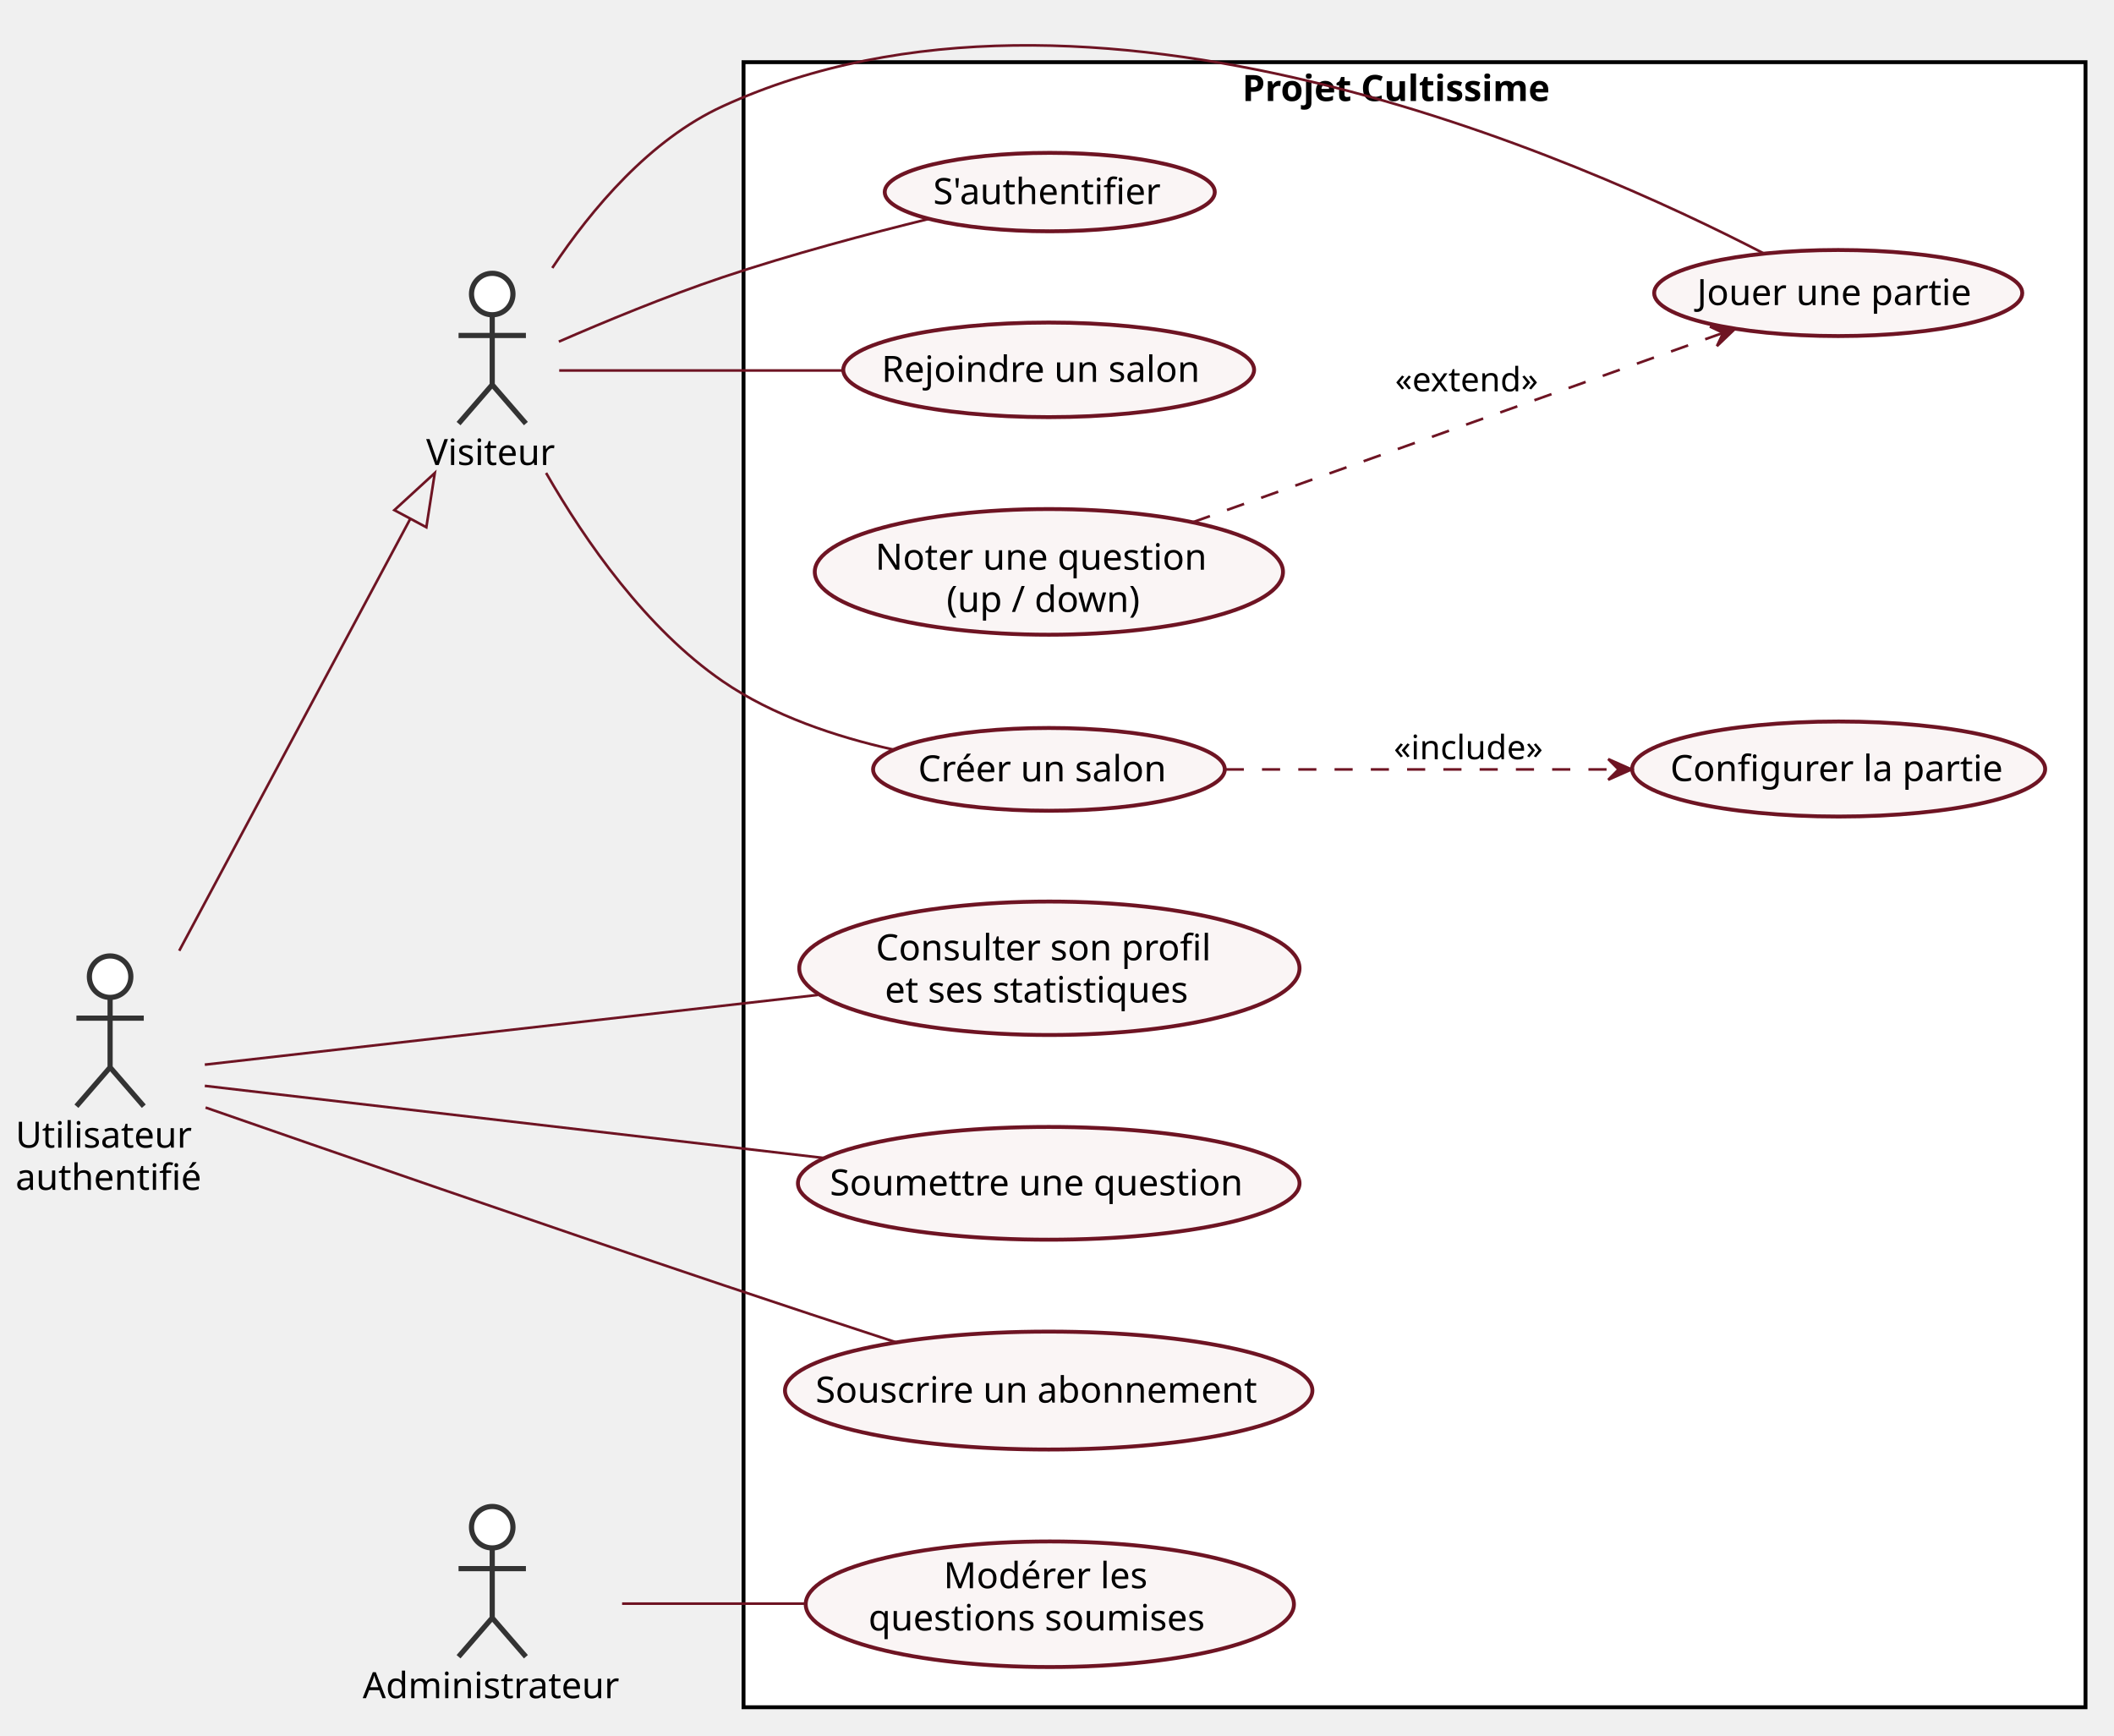
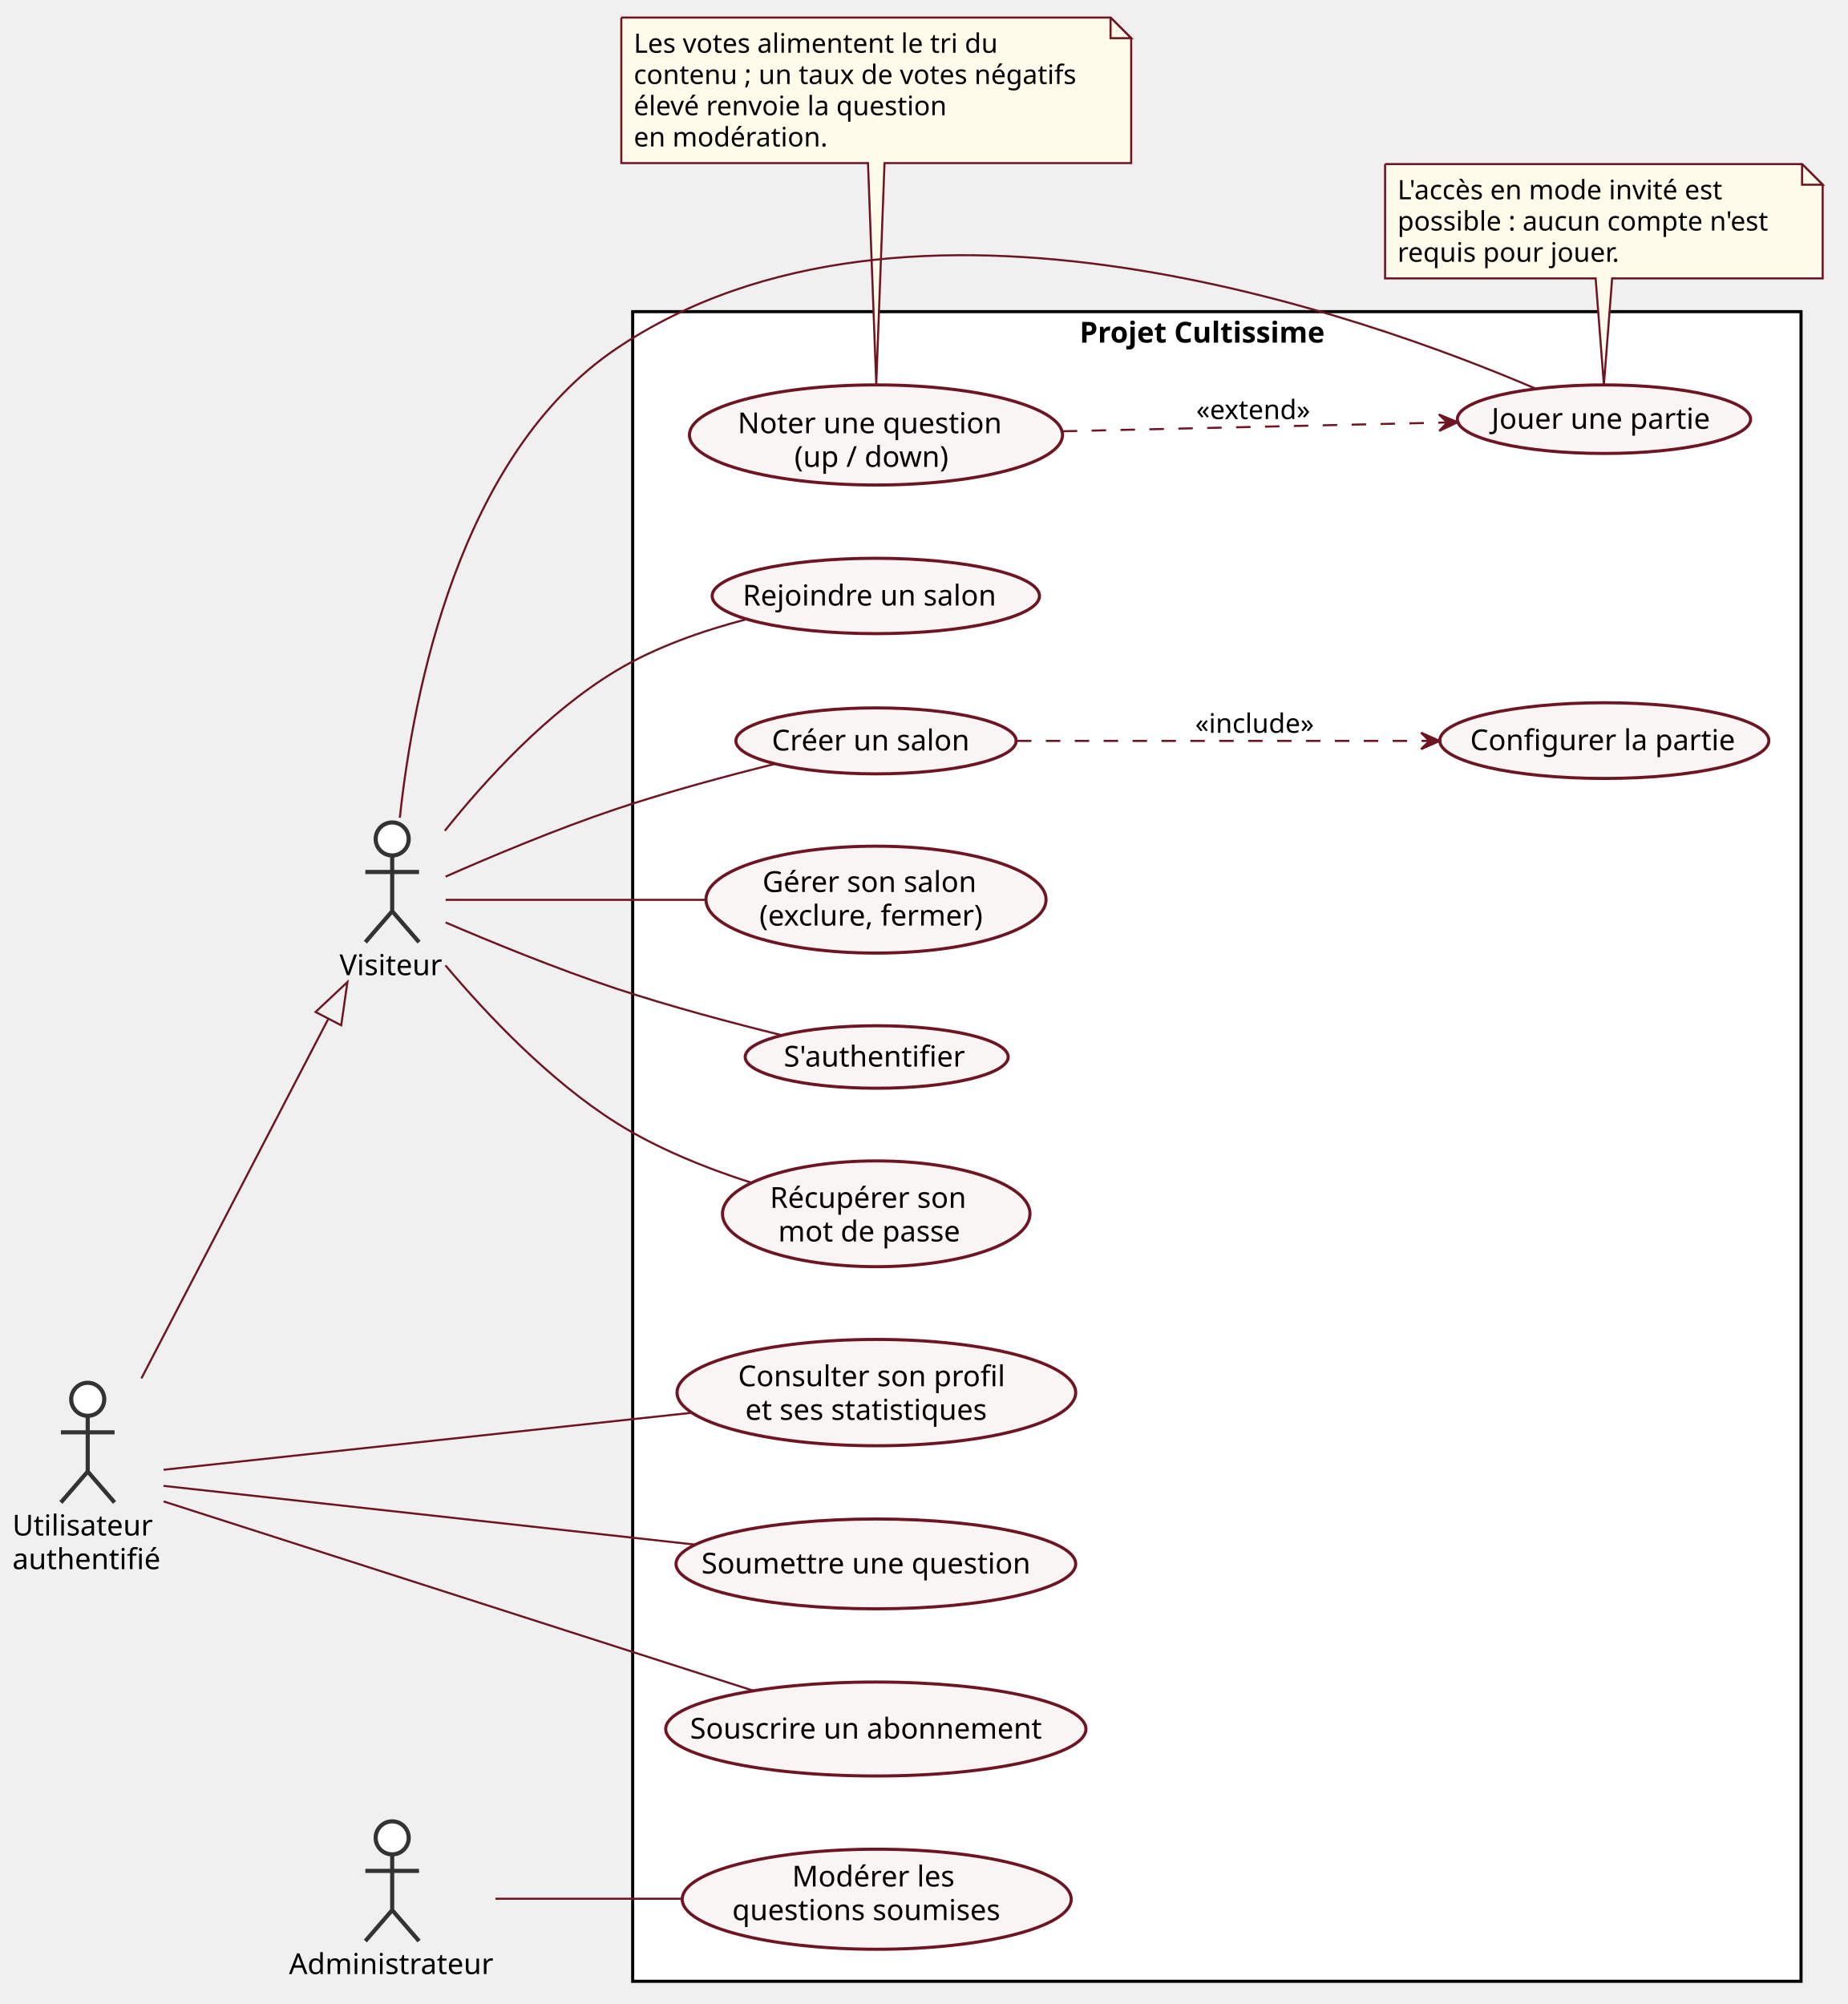
- <svg xmlns="http://www.w3.org/2000/svg" contentScriptType="application/ecmascript" contentStyleType="text/css" height="670px" preserveAspectRatio="none" style="width:816px;height:670px;" version="1.1" viewBox="0 0 816 670" width="816px" zoomAndPan="magnify">
+ <svg xmlns="http://www.w3.org/2000/svg" contentScriptType="application/ecmascript" contentStyleType="text/css" height="971px" preserveAspectRatio="none" style="width:895px;height:971px;" version="1.1" viewBox="0 0 895 971" width="895px" zoomAndPan="magnify">
  <defs />
  <g>
-     <rect fill="#FFFFFF" height="635" style="stroke: #000000; stroke-width: 1.5;" width="518" x="287" y="24" />
-     <text fill="#000000" font-family="sans-serif" font-size="14" font-weight="bold" lengthAdjust="spacingAndGlyphs" textLength="133" x="479.5" y="38.995">Projet Cultissime</text>
-     <ellipse cx="405.204" cy="74.141" fill="#FAF5F5" rx="63.704" ry="15.141" style="stroke: #6E1423; stroke-width: 1.5;" />
-     <text fill="#000000" font-family="sans-serif" font-size="14" lengthAdjust="spacingAndGlyphs" textLength="90" x="360.204" y="78.789">S'authentifier</text>
-     <ellipse cx="404.79" cy="142.758" fill="#FAF5F5" rx="79.29" ry="18.258" style="stroke: #6E1423; stroke-width: 1.5;" />
-     <text fill="#000000" font-family="sans-serif" font-size="14" lengthAdjust="spacingAndGlyphs" textLength="129" x="340.29" y="147.406">Rejoindre un salon</text>
-     <ellipse cx="404.886" cy="296.977" fill="#FAF5F5" rx="67.886" ry="15.977" style="stroke: #6E1423; stroke-width: 1.5;" />
-     <text fill="#000000" font-family="sans-serif" font-size="14" lengthAdjust="spacingAndGlyphs" textLength="101" x="354.386" y="301.626">Créer un salon</text>
-     <ellipse cx="709.713" cy="296.843" fill="#FAF5F5" rx="79.713" ry="18.343" style="stroke: #6E1423; stroke-width: 1.5;" />
-     <text fill="#000000" font-family="sans-serif" font-size="14" lengthAdjust="spacingAndGlyphs" textLength="130" x="644.713" y="301.491">Configurer la partie</text>
-     <ellipse cx="709.545" cy="113.109" fill="#FAF5F5" rx="71.045" ry="16.609" style="stroke: #6E1423; stroke-width: 1.5;" />
-     <text fill="#000000" font-family="sans-serif" font-size="14" lengthAdjust="spacingAndGlyphs" textLength="109" x="655.045" y="117.757">Jouer une partie</text>
-     <ellipse cx="404.867" cy="220.751" fill="#FAF5F5" rx="90.367" ry="24.251" style="stroke: #6E1423; stroke-width: 1.5;" />
-     <text fill="#000000" font-family="sans-serif" font-size="14" lengthAdjust="spacingAndGlyphs" textLength="134" x="337.867" y="219.909">Noter une question</text>
-     <text fill="#000000" font-family="sans-serif" font-size="14" lengthAdjust="spacingAndGlyphs" textLength="79" x="365.367" y="236.206">(up / down)</text>
-     <ellipse cx="405.055" cy="373.756" fill="#FAF5F5" rx="96.555" ry="25.756" style="stroke: #6E1423; stroke-width: 1.5;" />
-     <text fill="#000000" font-family="sans-serif" font-size="14" lengthAdjust="spacingAndGlyphs" textLength="134" x="338.055" y="370.671">Consulter son profil</text>
-     <text fill="#000000" font-family="sans-serif" font-size="14" lengthAdjust="spacingAndGlyphs" textLength="127" x="341.555" y="386.967">et ses statistiques</text>
-     <ellipse cx="404.809" cy="456.762" fill="#FAF5F5" rx="96.809" ry="21.762" style="stroke: #6E1423; stroke-width: 1.5;" />
-     <text fill="#000000" font-family="sans-serif" font-size="14" lengthAdjust="spacingAndGlyphs" textLength="169" x="320.309" y="461.41">Soumettre une question</text>
-     <ellipse cx="404.792" cy="536.759" fill="#FAF5F5" rx="101.792" ry="22.759" style="stroke: #6E1423; stroke-width: 1.5;" />
-     <text fill="#000000" font-family="sans-serif" font-size="14" lengthAdjust="spacingAndGlyphs" textLength="180" x="314.792" y="541.407">Souscrire un abonnement</text>
-     <ellipse cx="405.229" cy="619.239" fill="#FAF5F5" rx="94.229" ry="24.239" style="stroke: #6E1423; stroke-width: 1.5;" />
-     <text fill="#000000" font-family="sans-serif" font-size="14" lengthAdjust="spacingAndGlyphs" textLength="82" x="364.229" y="613.063">Modérer les</text>
-     <text fill="#000000" font-family="sans-serif" font-size="14" lengthAdjust="spacingAndGlyphs" textLength="140" x="335.229" y="629.36">questions soumises</text>
-     <ellipse cx="190" cy="113.5" fill="#FFFFFF" rx="8" ry="8" style="stroke: #333333; stroke-width: 2.0;" />
-     <path d="M190,121.5 L190,148.5 M177,129.5 L203,129.5 M190,148.5 L177,163.5 M190,148.5 L203,163.5 " fill="none" style="stroke: #333333; stroke-width: 2.0;" />
-     <text fill="#000000" font-family="sans-serif" font-size="14" lengthAdjust="spacingAndGlyphs" textLength="51" x="164.5" y="179.495">Visiteur</text>
-     <ellipse cx="42.5" cy="377" fill="#FFFFFF" rx="8" ry="8" style="stroke: #333333; stroke-width: 2.0;" />
-     <path d="M42.5,385 L42.5,412 M29.5,393 L55.5,393 M42.5,412 L29.5,427 M42.5,412 L55.5,427 " fill="none" style="stroke: #333333; stroke-width: 2.0;" />
-     <text fill="#000000" font-family="sans-serif" font-size="14" lengthAdjust="spacingAndGlyphs" textLength="68" x="6" y="442.995">Utilisateur</text>
-     <text fill="#000000" font-family="sans-serif" font-size="14" lengthAdjust="spacingAndGlyphs" textLength="73" x="6" y="459.292">authentifié</text>
-     <ellipse cx="190" cy="589.5" fill="#FFFFFF" rx="8" ry="8" style="stroke: #333333; stroke-width: 2.0;" />
-     <path d="M190,597.5 L190,624.5 M177,605.5 L203,605.5 M190,624.5 L177,639.5 M190,624.5 L203,639.5 " fill="none" style="stroke: #333333; stroke-width: 2.0;" />
-     <text fill="#000000" font-family="sans-serif" font-size="14" lengthAdjust="spacingAndGlyphs" textLength="100" x="140" y="655.495">Administrateur</text>
-     <path d="M69.18,367 C94.06,320.48 131.83,249.88 158.29,200.41 " fill="none" id="U-V" style="stroke: #6E1423; stroke-width: 1.0;" />
-     <polygon fill="none" points="152.22,196.91,167.83,182.58,164.57,203.52,152.22,196.91" style="stroke: #6E1423; stroke-width: 1.0;" />
-     <path d="M215.71,131.88 C233.17,124.27 257.24,114.29 279,107 C305.18,98.23 335.06,90.27 359.04,84.37 " fill="none" id="V-UC_AUTH" style="stroke: #6E1423; stroke-width: 1.0;" />
-     <path d="M215.85,143 C242.63,143 286.61,143 325.32,143 " fill="none" id="V-UC_JOIN" style="stroke: #6E1423; stroke-width: 1.0;" />
-     <path d="M210.79,182.55 C226,209.04 249.4,242.67 279,263 C298.37,276.31 322.76,284.41 344.84,289.35 " fill="none" id="V-UC_CREATE" style="stroke: #6E1423; stroke-width: 1.0;" />
-     <path d="M213.18,103.44 C228.41,80.57 250.93,53.85 279,41 C419.92,-23.54 610.56,61.46 680.93,97.88 " fill="none" id="V-UC_PLAY" style="stroke: #6E1423; stroke-width: 1.0;" />
-     <path d="M79.05,410.96 C133.59,404.75 239.55,392.7 315.66,384.05 " fill="none" id="U-UC_PROFILE" style="stroke: #6E1423; stroke-width: 1.0;" />
-     <path d="M79.05,419.14 C134.21,425.57 241.97,438.12 318.25,447.01 " fill="none" id="U-UC_SUBMIT" style="stroke: #6E1423; stroke-width: 1.0;" />
-     <path d="M79.35,427.51 C125.47,443.56 208.1,472.18 279,496 C300.87,503.35 324.94,511.28 346.07,518.19 " fill="none" id="U-UC_SUB" style="stroke: #6E1423; stroke-width: 1.0;" />
-     <path d="M240.13,619 C261.14,619 286.4,619 310.72,619 " fill="none" id="A-UC_MOD" style="stroke: #6E1423; stroke-width: 1.0;" />
-     <path d="M473.13,297 C517.81,297 576.83,297 624.6,297 " fill="none" id="UC_CREATE-UC_CONFIG" style="stroke: #6E1423; stroke-width: 1.0; stroke-dasharray: 7.0,7.0;" />
-     <polygon fill="#6E1423" points="629.77,297,620.77,293,624.77,297,620.77,301,629.77,297" style="stroke: #6E1423; stroke-width: 1.0;" />
-     <text fill="#000000" font-family="sans-serif" font-size="13" lengthAdjust="spacingAndGlyphs" textLength="61" x="538" y="293.067">«include»</text>
-     <path d="M460.43,201.57 C519.05,180.64 611.13,147.76 665.08,128.5 " fill="none" id="UC_RATE-UC_PLAY" style="stroke: #6E1423; stroke-width: 1.0; stroke-dasharray: 7.0,7.0;" />
-     <polygon fill="#6E1423" points="669.86,126.79,660.038,126.063,665.154,128.478,662.739,133.594,669.86,126.79" style="stroke: #6E1423; stroke-width: 1.0;" />
-     <text fill="#000000" font-family="sans-serif" font-size="13" lengthAdjust="spacingAndGlyphs" textLength="60" x="538.5" y="151.067">«extend»</text>
+     <rect fill="#FFFFFF" height="809" style="stroke: #000000; stroke-width: 1.5;" width="566" x="306.5" y="151" />
+     <text fill="#000000" font-family="sans-serif" font-size="14" font-weight="bold" lengthAdjust="spacingAndGlyphs" textLength="133" x="523" y="165.995">Projet Cultissime</text>
+     <ellipse cx="424.704" cy="512.141" fill="#FAF5F5" rx="63.704" ry="15.141" style="stroke: #6E1423; stroke-width: 1.5;" />
+     <text fill="#000000" font-family="sans-serif" font-size="14" lengthAdjust="spacingAndGlyphs" textLength="90" x="379.704" y="516.789">S'authentifier</text>
+     <ellipse cx="424.486" cy="588.121" fill="#FAF5F5" rx="74.486" ry="25.621" style="stroke: #6E1423; stroke-width: 1.5;" />
+     <text fill="#000000" font-family="sans-serif" font-size="14" lengthAdjust="spacingAndGlyphs" textLength="103" x="372.986" y="585.23">Récupérer son</text>
+     <text fill="#000000" font-family="sans-serif" font-size="14" lengthAdjust="spacingAndGlyphs" textLength="95" x="376.986" y="601.526">mot de passe</text>
+     <ellipse cx="424.29" cy="288.758" fill="#FAF5F5" rx="79.29" ry="18.258" style="stroke: #6E1423; stroke-width: 1.5;" />
+     <text fill="#000000" font-family="sans-serif" font-size="14" lengthAdjust="spacingAndGlyphs" textLength="129" x="359.79" y="293.406">Rejoindre un salon</text>
+     <ellipse cx="424.386" cy="358.977" fill="#FAF5F5" rx="67.886" ry="15.977" style="stroke: #6E1423; stroke-width: 1.5;" />
+     <text fill="#000000" font-family="sans-serif" font-size="14" lengthAdjust="spacingAndGlyphs" textLength="101" x="373.886" y="363.626">Créer un salon</text>
+     <ellipse cx="777.213" cy="358.843" fill="#FAF5F5" rx="79.713" ry="18.343" style="stroke: #6E1423; stroke-width: 1.5;" />
+     <text fill="#000000" font-family="sans-serif" font-size="14" lengthAdjust="spacingAndGlyphs" textLength="130" x="712.213" y="363.491">Configurer la partie</text>
+     <ellipse cx="424.382" cy="435.897" fill="#FAF5F5" rx="82.382" ry="25.897" style="stroke: #6E1423; stroke-width: 1.5;" />
+     <text fill="#000000" font-family="sans-serif" font-size="14" lengthAdjust="spacingAndGlyphs" textLength="110" x="369.382" y="432.183">Gérer son salon</text>
+     <text fill="#000000" font-family="sans-serif" font-size="14" lengthAdjust="spacingAndGlyphs" textLength="113" x="367.882" y="448.48">(exclure, fermer)</text>
+     <ellipse cx="777.045" cy="203.109" fill="#FAF5F5" rx="71.045" ry="16.609" style="stroke: #6E1423; stroke-width: 1.5;" />
+     <text fill="#000000" font-family="sans-serif" font-size="14" lengthAdjust="spacingAndGlyphs" textLength="109" x="722.545" y="207.757">Jouer une partie</text>
+     <ellipse cx="424.367" cy="210.751" fill="#FAF5F5" rx="90.367" ry="24.251" style="stroke: #6E1423; stroke-width: 1.5;" />
+     <text fill="#000000" font-family="sans-serif" font-size="14" lengthAdjust="spacingAndGlyphs" textLength="134" x="357.367" y="209.909">Noter une question</text>
+     <text fill="#000000" font-family="sans-serif" font-size="14" lengthAdjust="spacingAndGlyphs" textLength="79" x="384.867" y="226.206">(up / down)</text>
+     <ellipse cx="424.555" cy="674.756" fill="#FAF5F5" rx="96.555" ry="25.756" style="stroke: #6E1423; stroke-width: 1.5;" />
+     <text fill="#000000" font-family="sans-serif" font-size="14" lengthAdjust="spacingAndGlyphs" textLength="134" x="357.555" y="671.671">Consulter son profil</text>
+     <text fill="#000000" font-family="sans-serif" font-size="14" lengthAdjust="spacingAndGlyphs" textLength="127" x="361.055" y="687.967">et ses statistiques</text>
+     <ellipse cx="424.309" cy="757.762" fill="#FAF5F5" rx="96.809" ry="21.762" style="stroke: #6E1423; stroke-width: 1.5;" />
+     <text fill="#000000" font-family="sans-serif" font-size="14" lengthAdjust="spacingAndGlyphs" textLength="169" x="339.809" y="762.41">Soumettre une question</text>
+     <ellipse cx="424.292" cy="837.759" fill="#FAF5F5" rx="101.792" ry="22.759" style="stroke: #6E1423; stroke-width: 1.5;" />
+     <text fill="#000000" font-family="sans-serif" font-size="14" lengthAdjust="spacingAndGlyphs" textLength="180" x="334.292" y="842.407">Souscrire un abonnement</text>
+     <ellipse cx="424.729" cy="920.239" fill="#FAF5F5" rx="94.229" ry="24.239" style="stroke: #6E1423; stroke-width: 1.5;" />
+     <text fill="#000000" font-family="sans-serif" font-size="14" lengthAdjust="spacingAndGlyphs" textLength="82" x="383.729" y="914.063">Modérer les</text>
+     <text fill="#000000" font-family="sans-serif" font-size="14" lengthAdjust="spacingAndGlyphs" textLength="140" x="354.729" y="930.36">questions soumises</text>
+     <ellipse cx="190" cy="406.5" fill="#FFFFFF" rx="8" ry="8" style="stroke: #333333; stroke-width: 2.0;" />
+     <path d="M190,414.5 L190,441.5 M177,422.5 L203,422.5 M190,441.5 L177,456.5 M190,441.5 L203,456.5 " fill="none" style="stroke: #333333; stroke-width: 2.0;" />
+     <text fill="#000000" font-family="sans-serif" font-size="14" lengthAdjust="spacingAndGlyphs" textLength="51" x="164.5" y="472.495">Visiteur</text>
+     <ellipse cx="42.5" cy="678" fill="#FFFFFF" rx="8" ry="8" style="stroke: #333333; stroke-width: 2.0;" />
+     <path d="M42.5,686 L42.5,713 M29.5,694 L55.5,694 M42.5,713 L29.5,728 M42.5,713 L55.5,728 " fill="none" style="stroke: #333333; stroke-width: 2.0;" />
+     <text fill="#000000" font-family="sans-serif" font-size="14" lengthAdjust="spacingAndGlyphs" textLength="68" x="6" y="743.995">Utilisateur</text>
+     <text fill="#000000" font-family="sans-serif" font-size="14" lengthAdjust="spacingAndGlyphs" textLength="73" x="6" y="760.292">authentifié</text>
+     <ellipse cx="190" cy="890.5" fill="#FFFFFF" rx="8" ry="8" style="stroke: #333333; stroke-width: 2.0;" />
+     <path d="M190,898.5 L190,925.5 M177,906.5 L203,906.5 M190,925.5 L177,940.5 M190,925.5 L203,940.5 " fill="none" style="stroke: #333333; stroke-width: 2.0;" />
+     <text fill="#000000" font-family="sans-serif" font-size="14" lengthAdjust="spacingAndGlyphs" textLength="100" x="140" y="956.495">Administrateur</text>
+     <path d="M671,79.5 L671,134.898 A0,0 0 0 0 671,134.898 L773,134.898 L777,186.5 L781,134.898 L883,134.898 A0,0 0 0 0 883,134.898 L883,89.5 L873,79.5 L671,79.5 A0,0 0 0 0 671,79.5 " fill="#FFFBEA" style="stroke: #6E1423; stroke-width: 1.0;" />
+     <path d="M873,79.5 L873,89.5 L883,89.5 L873,79.5 " fill="#FFFBEA" style="stroke: #6E1423; stroke-width: 1.0;" />
+     <text fill="#000000" font-family="sans-serif" font-size="13" lengthAdjust="spacingAndGlyphs" textLength="170" x="677" y="96.567">L'accès en mode invité est</text>
+     <text fill="#000000" font-family="sans-serif" font-size="13" lengthAdjust="spacingAndGlyphs" textLength="191" x="677" y="111.7">possible : aucun compte n'est</text>
+     <text fill="#000000" font-family="sans-serif" font-size="13" lengthAdjust="spacingAndGlyphs" textLength="112" x="677" y="126.832">requis pour jouer.</text>
+     <path d="M301,8.5 L301,79.031 A0,0 0 0 0 301,79.031 L420.5,79.031 L424.5,186.21 L428.5,79.031 L548,79.031 A0,0 0 0 0 548,79.031 L548,18.5 L538,8.5 L301,8.5 A0,0 0 0 0 301,8.5 " fill="#FFFBEA" style="stroke: #6E1423; stroke-width: 1.0;" />
+     <path d="M538,8.5 L538,18.5 L548,18.5 L538,8.5 " fill="#FFFBEA" style="stroke: #6E1423; stroke-width: 1.0;" />
+     <text fill="#000000" font-family="sans-serif" font-size="13" lengthAdjust="spacingAndGlyphs" textLength="186" x="307" y="25.567">Les votes alimentent le tri du</text>
+     <text fill="#000000" font-family="sans-serif" font-size="13" lengthAdjust="spacingAndGlyphs" textLength="226" x="307" y="40.7">contenu ; un taux de votes négatifs</text>
+     <text fill="#000000" font-family="sans-serif" font-size="13" lengthAdjust="spacingAndGlyphs" textLength="159" x="307" y="55.833">élevé renvoie la question</text>
+     <text fill="#000000" font-family="sans-serif" font-size="13" lengthAdjust="spacingAndGlyphs" textLength="98" x="307" y="70.965">en modération.</text>
+     <path d="M68.51,667.87 C93.62,619.54 132.32,545.08 159.05,493.64 " fill="none" id="U-V" style="stroke: #6E1423; stroke-width: 1.0;" />
+     <polygon fill="none" points="152.88,490.34,168.31,475.82,165.3,496.79,152.88,490.34" style="stroke: #6E1423; stroke-width: 1.0;" />
+     <path d="M215.87,446.96 C237.46,456.22 269.68,469.47 298.5,479 C324.71,487.67 354.59,495.62 378.56,501.55 " fill="none" id="V-UC_AUTH" style="stroke: #6E1423; stroke-width: 1.0;" />
+     <path d="M215.81,467.76 C235.88,491.59 266.06,523.52 298.5,544 C318.34,556.53 342.22,566.06 363.76,572.99 " fill="none" id="V-UC_PWD" style="stroke: #6E1423; stroke-width: 1.0;" />
+     <path d="M215.5,402.53 C235.3,377.75 265.27,344.96 298.5,325 C317.47,313.6 340.24,305.66 361.11,300.19 " fill="none" id="V-UC_JOIN" style="stroke: #6E1423; stroke-width: 1.0;" />
+     <path d="M215.85,424.75 C237.41,415.24 269.63,401.67 298.5,392 C323.51,383.62 351.89,375.98 375.28,370.17 " fill="none" id="V-UC_CREATE" style="stroke: #6E1423; stroke-width: 1.0;" />
+     <path d="M215.88,436 C245.81,436 297.57,436 341.92,436 " fill="none" id="V-UC_MANAGE" style="stroke: #6E1423; stroke-width: 1.0;" />
+     <path d="M193.7,396.23 C200.23,335.25 222.51,220.32 298.5,169 C439.86,73.53 661.49,153 743.81,188.26 " fill="none" id="V-UC_PLAY" style="stroke: #6E1423; stroke-width: 1.0;" />
+     <path d="M79.25,712.14 C137.17,705.89 253.23,693.37 334.51,684.6 " fill="none" id="U-UC_PROFILE" style="stroke: #6E1423; stroke-width: 1.0;" />
+     <path d="M79.25,719.95 C137.73,726.41 255.45,739.43 336.83,748.42 " fill="none" id="U-UC_SUBMIT" style="stroke: #6E1423; stroke-width: 1.0;" />
+     <path d="M79.25,727.48 C144.93,748.56 285.37,793.65 365.08,819.24 " fill="none" id="U-UC_SUB" style="stroke: #6E1423; stroke-width: 1.0;" />
+     <path d="M240.02,920 C266.27,920 299.48,920 330.41,920 " fill="none" id="A-UC_MOD" style="stroke: #6E1423; stroke-width: 1.0;" />
+     <path d="M492.67,359 C549.51,359 631.24,359 692.33,359 " fill="none" id="UC_CREATE-UC_CONFIG" style="stroke: #6E1423; stroke-width: 1.0; stroke-dasharray: 7.0,7.0;" />
+     <polygon fill="#6E1423" points="697.43,359,688.43,355,692.43,359,688.43,363,697.43,359" style="stroke: #6E1423; stroke-width: 1.0;" />
+     <text fill="#000000" font-family="sans-serif" font-size="13" lengthAdjust="spacingAndGlyphs" textLength="61" x="579" y="355.067">«include»</text>
+     <path d="M514.85,208.96 C572.42,207.65 646.42,205.96 700.94,204.71 " fill="none" id="UC_RATE-UC_PLAY" style="stroke: #6E1423; stroke-width: 1.0; stroke-dasharray: 7.0,7.0;" />
+     <polygon fill="#6E1423" points="706.15,204.59,697.061,200.797,701.151,204.704,697.244,208.795,706.15,204.59" style="stroke: #6E1423; stroke-width: 1.0;" />
+     <text fill="#000000" font-family="sans-serif" font-size="13" lengthAdjust="spacingAndGlyphs" textLength="60" x="579.5" y="203.067">«extend»</text>
  </g>
</svg>
